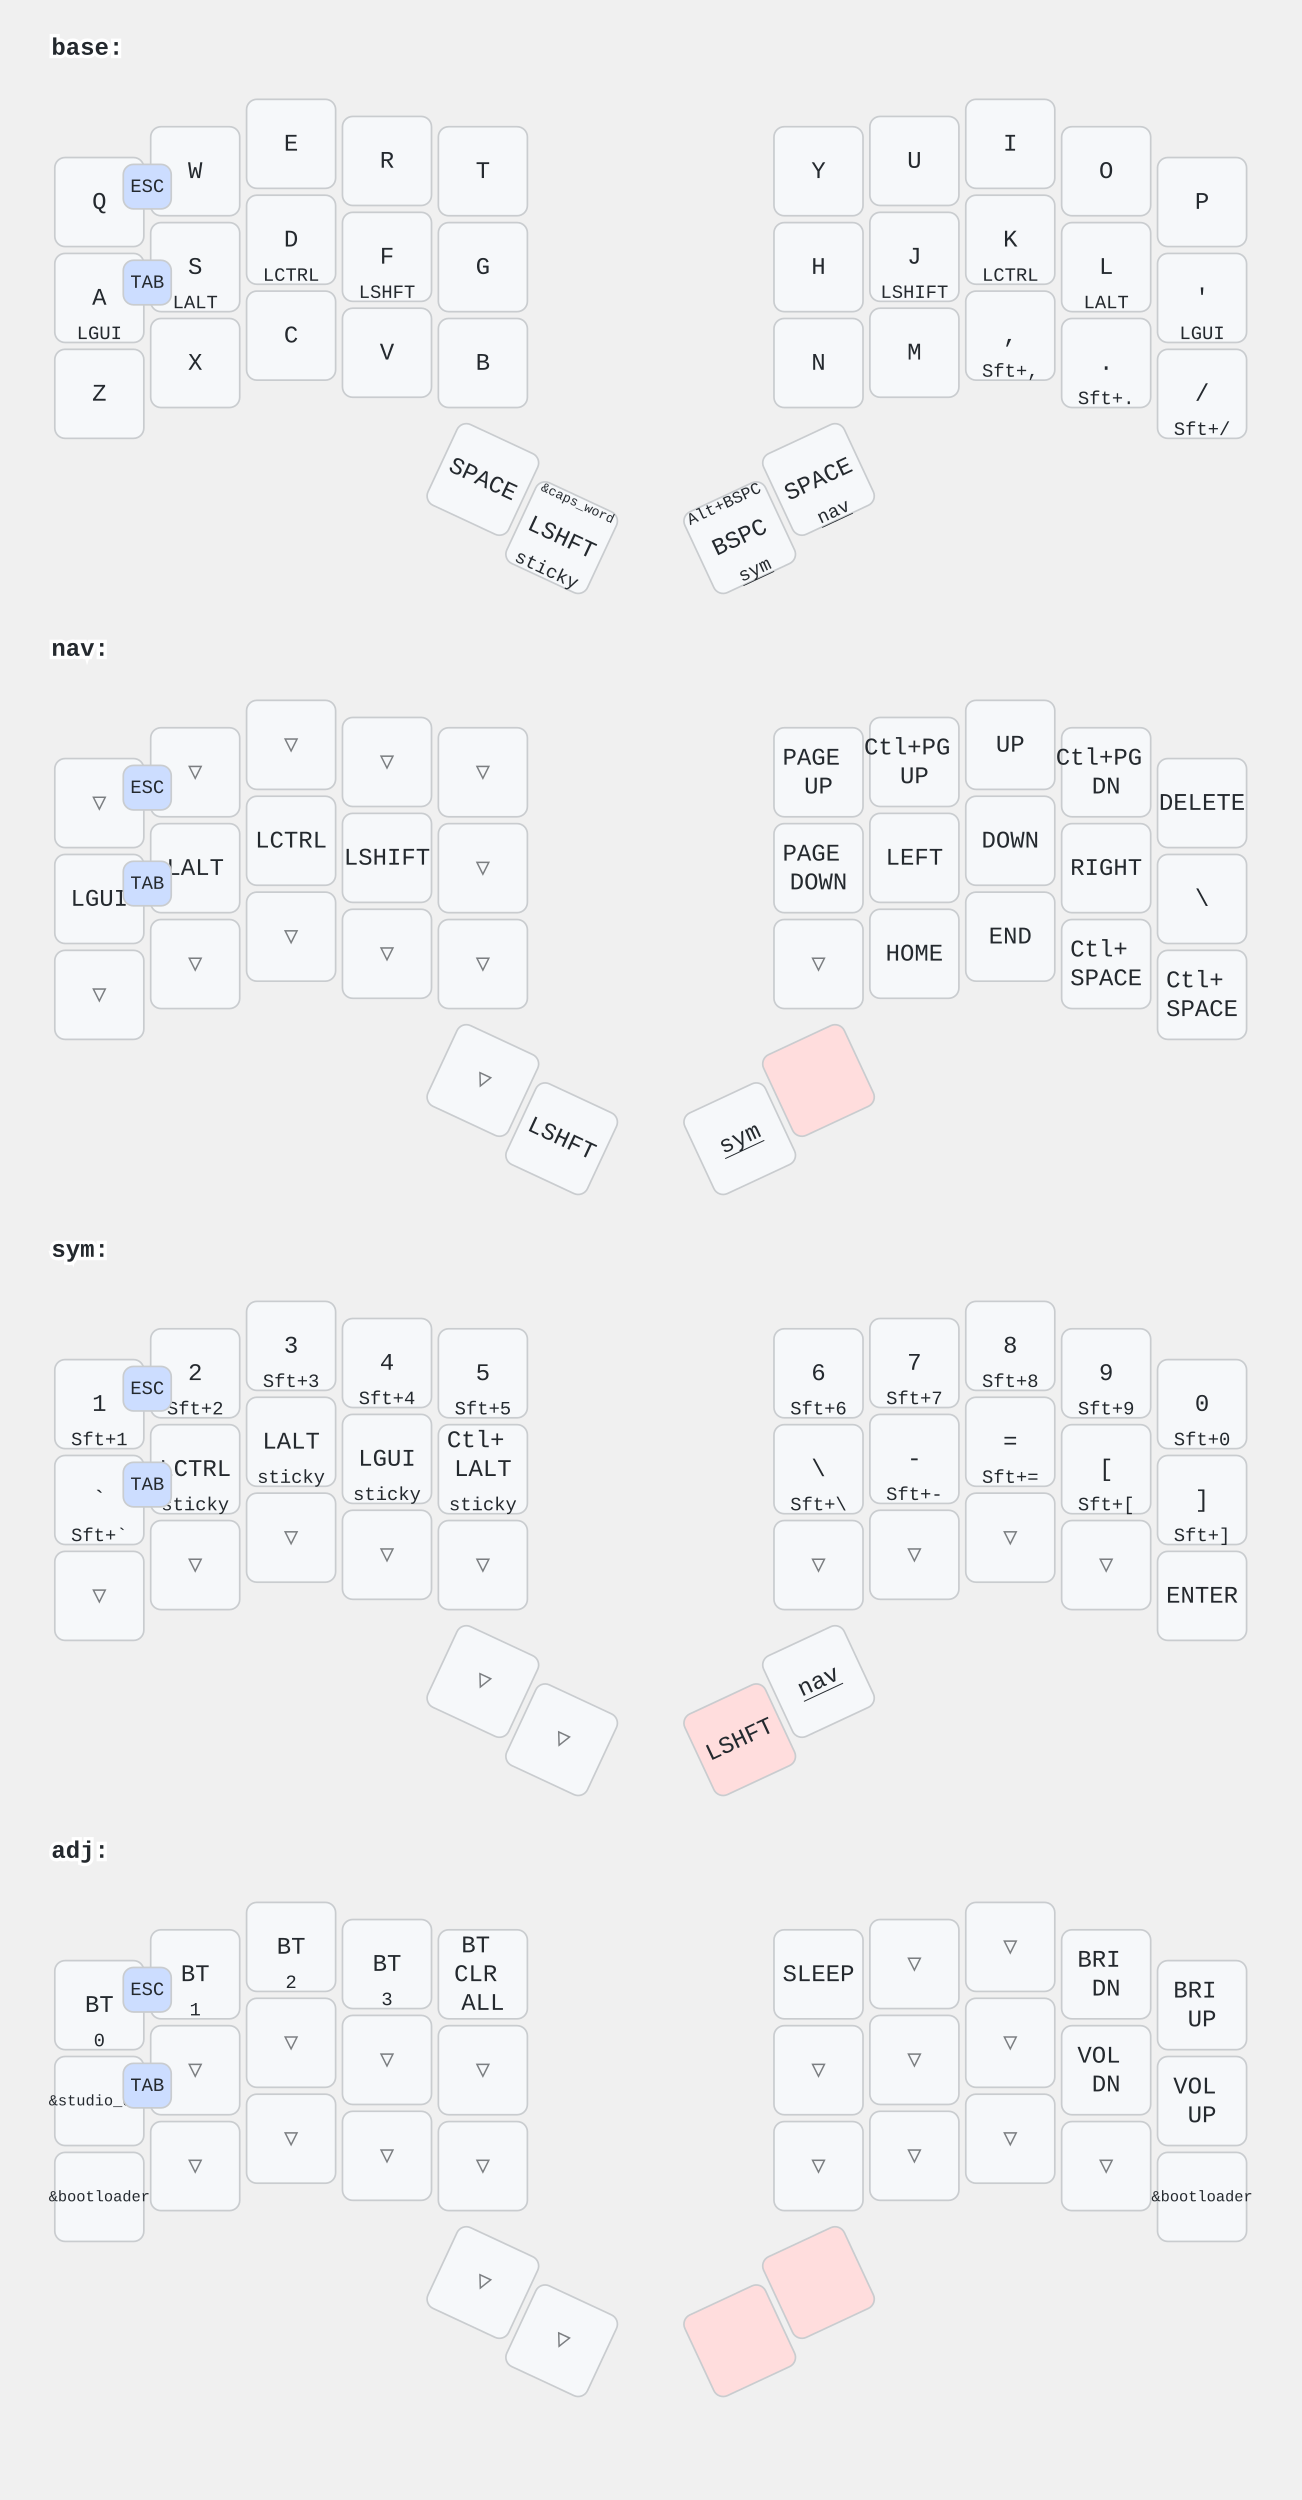
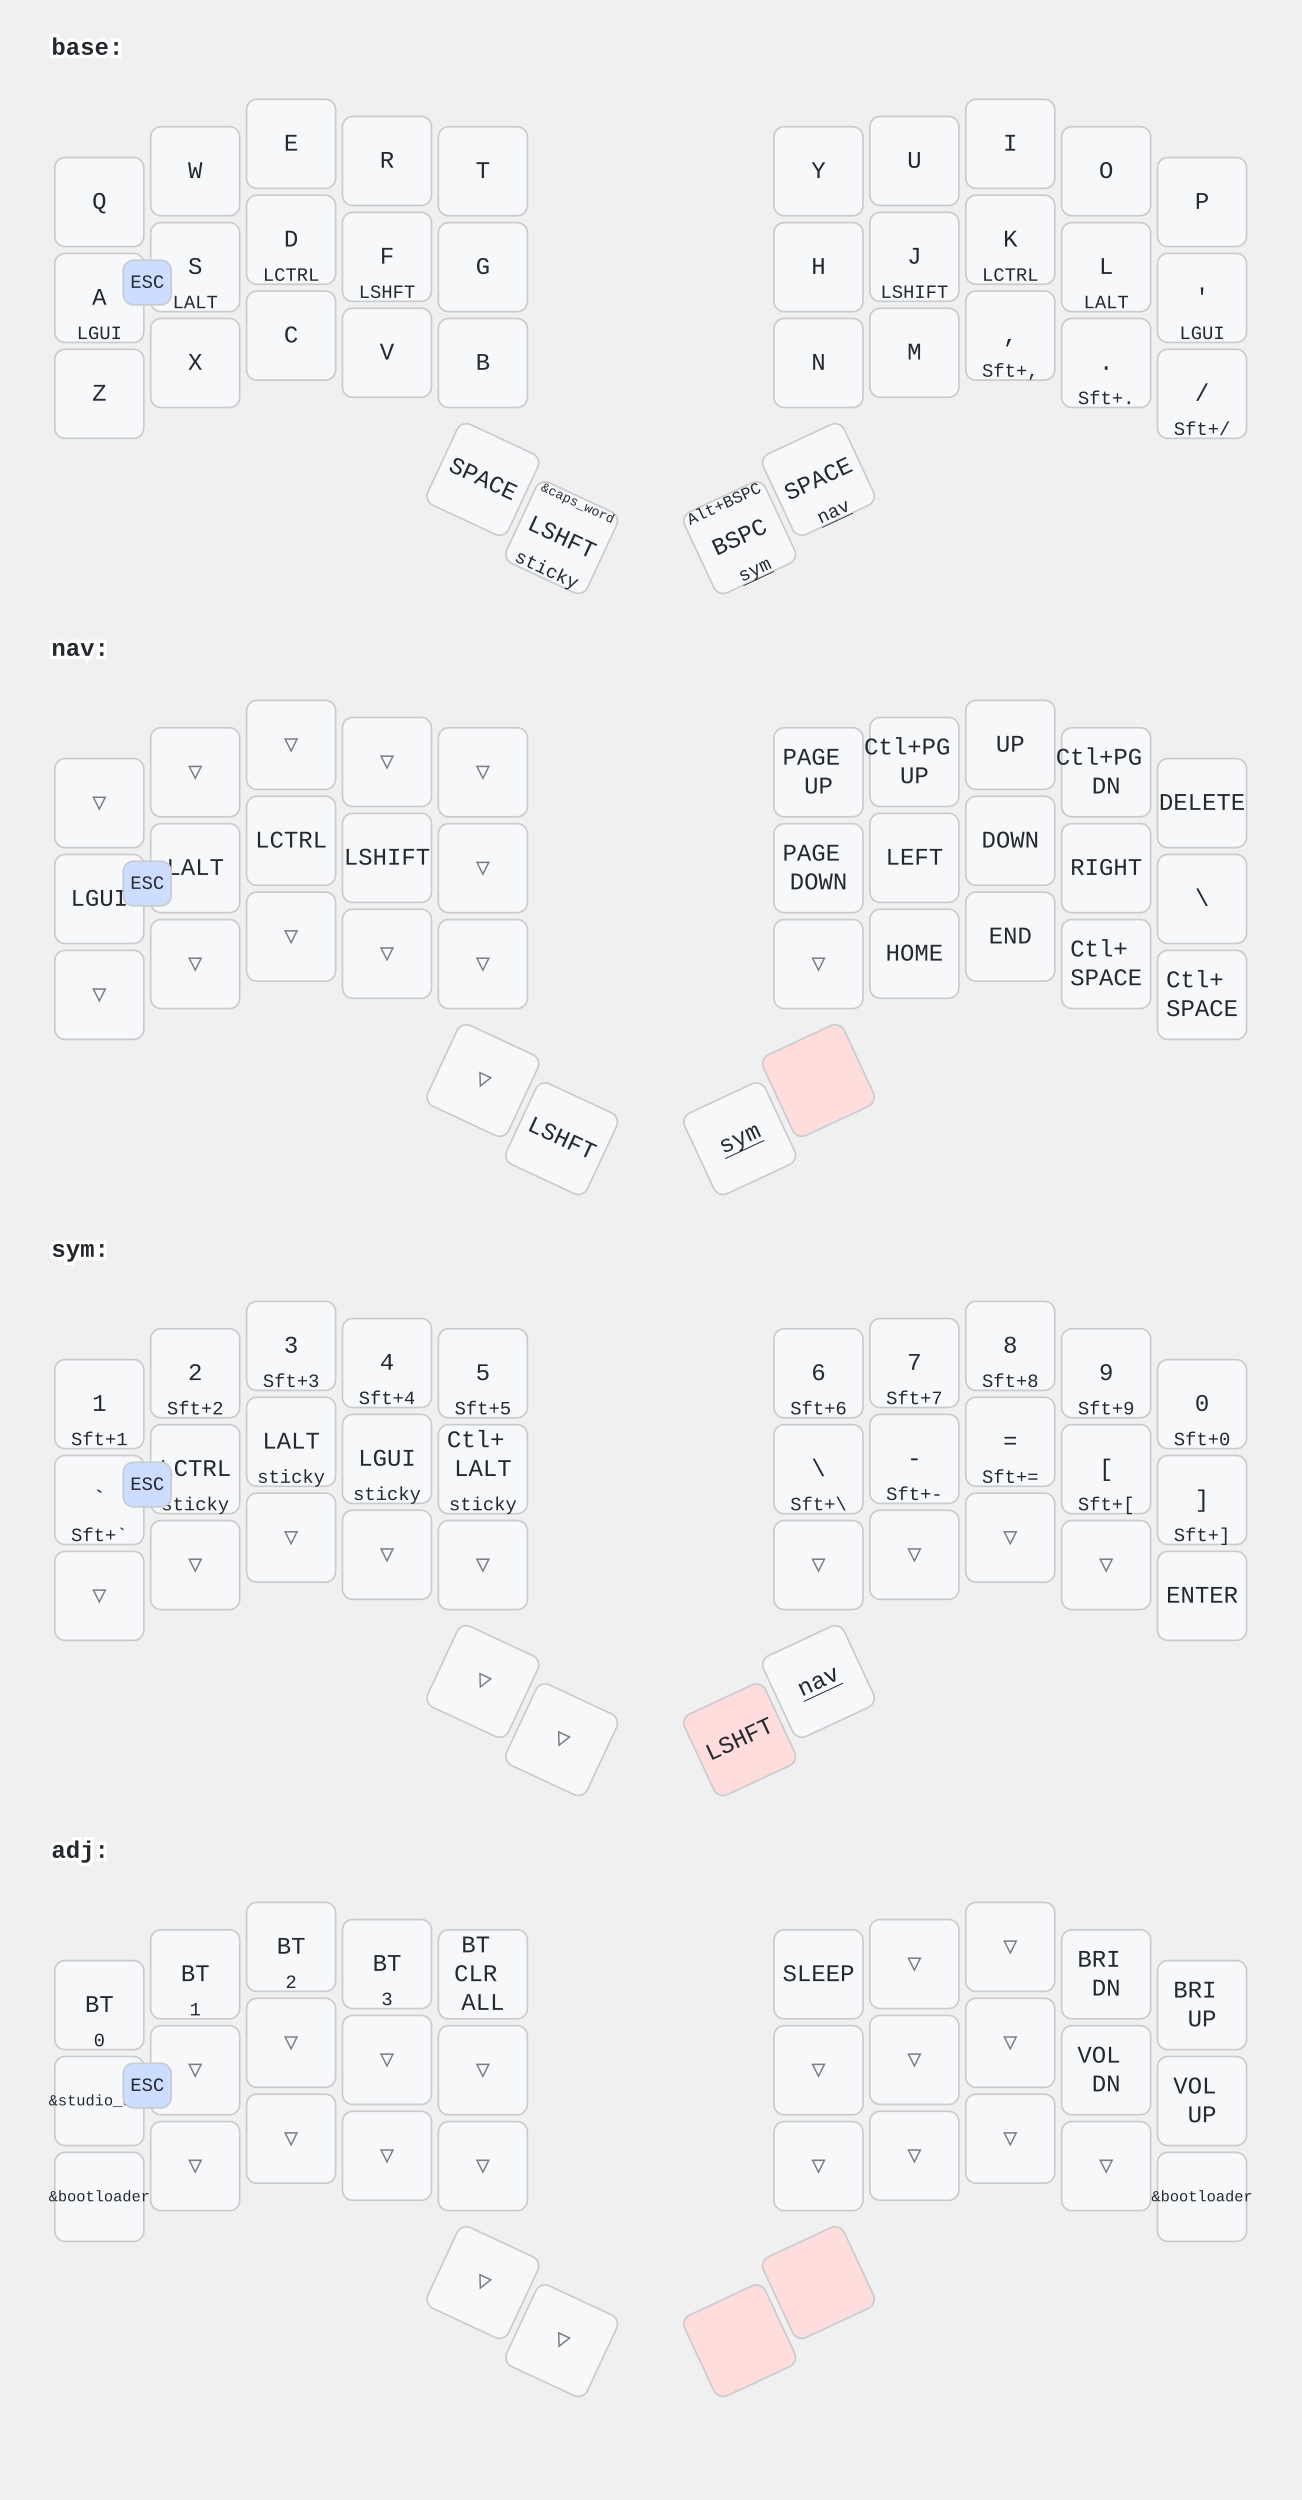
<svg xmlns="http://www.w3.org/2000/svg" width="760" height="1460" viewBox="0 0 760 1460" class="keymap">
  <style>/* inherit to force styles through use tags */
svg path {
    fill: inherit;
}

/* font and background color specifications */
svg.keymap {
    font-family: SFMono-Regular,Consolas,Liberation Mono,Menlo,monospace;
    font-size: 14px;
    font-kerning: normal;
    text-rendering: optimizeLegibility;
    fill: #24292e;
}

/* default key styling */
rect.key {
    fill: #f6f8fa;
}

rect.key, rect.combo {
    stroke: #c9cccf;
    stroke-width: 1;
}

/* default key side styling, only used is draw_key_sides is set */
rect.side {
    filter: brightness(90%);
}

/* color accent for combo boxes */
rect.combo, rect.combo-separate {
    fill: #cdf;
}

/* color accent for held keys */
rect.held, rect.combo.held {
    fill: #fdd;
}

/* color accent for ghost (optional) keys */
rect.ghost, rect.combo.ghost {
    stroke-dasharray: 4, 4;
    stroke-width: 2;
}

text {
    text-anchor: middle;
    dominant-baseline: middle;
}

/* styling for layer labels */
text.label {
    font-weight: bold;
    text-anchor: start;
    stroke: white;
    stroke-width: 4;
    paint-order: stroke;
}

/* styling for optional footer */
text.footer {
    text-anchor: end;
    dominant-baseline: auto;
    stroke: white;
    stroke-width: 4;
    paint-order: stroke;
}

/* styling for combo tap, and key non-tap label text */
text.combo, text.hold, text.shifted, text.left, text.right {
    font-size: 11px;
}

text.hold {
    text-anchor: middle;
    dominant-baseline: auto;
}

text.shifted {
    text-anchor: middle;
    dominant-baseline: hanging;
}

text.left {
    text-anchor: start;
}

text.right {
    text-anchor: end;
}

text.layer-activator {
    text-decoration: underline;
}

/* styling for hold/shifted label text in combo box */
text.combo.hold, text.combo.shifted, text.combo.left, text.combo.right {
    font-size: 8px;
}

/* lighter symbol for transparent keys */
text.trans {
    fill: #7b7e81;
}

/* styling for combo dendrons */
path.combo {
    stroke-width: 1;
    stroke: gray;
    fill: none;
}

/* Start Tabler Icons Cleanup */
/* cannot use height/width with glyphs */
.icon-tabler &gt; path {
    fill: inherit;
    stroke: inherit;
    stroke-width: 2;
}
/* hide tabler's default box */
.icon-tabler &gt; path[stroke="none"][fill="none"] {
    visibility: hidden;
}
/* End Tabler Icons Cleanup */
</style>
  <g transform="translate(30, 0)" class="layer-base">
    <text x="0" y="28" class="label" id="base">base:</text>
    <g transform="translate(0, 56)">
      <g transform="translate(28, 62)" class="key keypos-0">
        <rect rx="6" ry="6" x="-26" y="-26" width="52" height="52" class="key" />
        <text x="0" y="0" class="key tap">Q</text>
      </g>
      <g transform="translate(84, 44)" class="key keypos-1">
        <rect rx="6" ry="6" x="-26" y="-26" width="52" height="52" class="key" />
        <text x="0" y="0" class="key tap">W</text>
      </g>
      <g transform="translate(140, 28)" class="key keypos-2">
        <rect rx="6" ry="6" x="-26" y="-26" width="52" height="52" class="key" />
        <text x="0" y="0" class="key tap">E</text>
      </g>
      <g transform="translate(196, 38)" class="key keypos-3">
        <rect rx="6" ry="6" x="-26" y="-26" width="52" height="52" class="key" />
        <text x="0" y="0" class="key tap">R</text>
      </g>
      <g transform="translate(252, 44)" class="key keypos-4">
        <rect rx="6" ry="6" x="-26" y="-26" width="52" height="52" class="key" />
        <text x="0" y="0" class="key tap">T</text>
      </g>
      <g transform="translate(448, 44)" class="key keypos-5">
        <rect rx="6" ry="6" x="-26" y="-26" width="52" height="52" class="key" />
        <text x="0" y="0" class="key tap">Y</text>
      </g>
      <g transform="translate(504, 38)" class="key keypos-6">
        <rect rx="6" ry="6" x="-26" y="-26" width="52" height="52" class="key" />
        <text x="0" y="0" class="key tap">U</text>
      </g>
      <g transform="translate(560, 28)" class="key keypos-7">
        <rect rx="6" ry="6" x="-26" y="-26" width="52" height="52" class="key" />
        <text x="0" y="0" class="key tap">I</text>
      </g>
      <g transform="translate(616, 44)" class="key keypos-8">
        <rect rx="6" ry="6" x="-26" y="-26" width="52" height="52" class="key" />
        <text x="0" y="0" class="key tap">O</text>
      </g>
      <g transform="translate(672, 62)" class="key keypos-9">
        <rect rx="6" ry="6" x="-26" y="-26" width="52" height="52" class="key" />
        <text x="0" y="0" class="key tap">P</text>
      </g>
      <g transform="translate(28, 118)" class="key keypos-10">
        <rect rx="6" ry="6" x="-26" y="-26" width="52" height="52" class="key" />
        <text x="0" y="0" class="key tap">A</text>
        <text x="0" y="24" class="key hold">LGUI</text>
      </g>
      <g transform="translate(84, 100)" class="key keypos-11">
        <rect rx="6" ry="6" x="-26" y="-26" width="52" height="52" class="key" />
        <text x="0" y="0" class="key tap">S</text>
        <text x="0" y="24" class="key hold">LALT</text>
      </g>
      <g transform="translate(140, 84)" class="key keypos-12">
        <rect rx="6" ry="6" x="-26" y="-26" width="52" height="52" class="key" />
        <text x="0" y="0" class="key tap">D</text>
        <text x="0" y="24" class="key hold">LCTRL</text>
      </g>
      <g transform="translate(196, 94)" class="key keypos-13">
        <rect rx="6" ry="6" x="-26" y="-26" width="52" height="52" class="key" />
        <text x="0" y="0" class="key tap">F</text>
        <text x="0" y="24" class="key hold">LSHFT</text>
      </g>
      <g transform="translate(252, 100)" class="key keypos-14">
        <rect rx="6" ry="6" x="-26" y="-26" width="52" height="52" class="key" />
        <text x="0" y="0" class="key tap">G</text>
      </g>
      <g transform="translate(448, 100)" class="key keypos-15">
        <rect rx="6" ry="6" x="-26" y="-26" width="52" height="52" class="key" />
        <text x="0" y="0" class="key tap">H</text>
      </g>
      <g transform="translate(504, 94)" class="key keypos-16">
        <rect rx="6" ry="6" x="-26" y="-26" width="52" height="52" class="key" />
        <text x="0" y="0" class="key tap">J</text>
        <text x="0" y="24" class="key hold">LSHIFT</text>
      </g>
      <g transform="translate(560, 84)" class="key keypos-17">
        <rect rx="6" ry="6" x="-26" y="-26" width="52" height="52" class="key" />
        <text x="0" y="0" class="key tap">K</text>
        <text x="0" y="24" class="key hold">LCTRL</text>
      </g>
      <g transform="translate(616, 100)" class="key keypos-18">
        <rect rx="6" ry="6" x="-26" y="-26" width="52" height="52" class="key" />
        <text x="0" y="0" class="key tap">L</text>
        <text x="0" y="24" class="key hold">LALT</text>
      </g>
      <g transform="translate(672, 118)" class="key keypos-19">
        <rect rx="6" ry="6" x="-26" y="-26" width="52" height="52" class="key" />
        <text x="0" y="0" class="key tap">'</text>
        <text x="0" y="24" class="key hold">LGUI</text>
      </g>
      <g transform="translate(28, 174)" class="key keypos-20">
        <rect rx="6" ry="6" x="-26" y="-26" width="52" height="52" class="key" />
        <text x="0" y="0" class="key tap">Z</text>
      </g>
      <g transform="translate(84, 156)" class="key keypos-21">
        <rect rx="6" ry="6" x="-26" y="-26" width="52" height="52" class="key" />
        <text x="0" y="0" class="key tap">X</text>
      </g>
      <g transform="translate(140, 140)" class="key keypos-22">
        <rect rx="6" ry="6" x="-26" y="-26" width="52" height="52" class="key" />
        <text x="0" y="0" class="key tap">C</text>
      </g>
      <g transform="translate(196, 150)" class="key keypos-23">
        <rect rx="6" ry="6" x="-26" y="-26" width="52" height="52" class="key" />
        <text x="0" y="0" class="key tap">V</text>
      </g>
      <g transform="translate(252, 156)" class="key keypos-24">
        <rect rx="6" ry="6" x="-26" y="-26" width="52" height="52" class="key" />
        <text x="0" y="0" class="key tap">B</text>
      </g>
      <g transform="translate(448, 156)" class="key keypos-25">
        <rect rx="6" ry="6" x="-26" y="-26" width="52" height="52" class="key" />
        <text x="0" y="0" class="key tap">N</text>
      </g>
      <g transform="translate(504, 150)" class="key keypos-26">
        <rect rx="6" ry="6" x="-26" y="-26" width="52" height="52" class="key" />
        <text x="0" y="0" class="key tap">M</text>
      </g>
      <g transform="translate(560, 140)" class="key keypos-27">
        <rect rx="6" ry="6" x="-26" y="-26" width="52" height="52" class="key" />
        <text x="0" y="0" class="key tap">,</text>
        <text x="0" y="24" class="key hold">Sft+,</text>
      </g>
      <g transform="translate(616, 156)" class="key keypos-28">
        <rect rx="6" ry="6" x="-26" y="-26" width="52" height="52" class="key" />
        <text x="0" y="0" class="key tap">.</text>
        <text x="0" y="24" class="key hold">Sft+.</text>
      </g>
      <g transform="translate(672, 174)" class="key keypos-29">
        <rect rx="6" ry="6" x="-26" y="-26" width="52" height="52" class="key" />
        <text x="0" y="0" class="key tap">/</text>
        <text x="0" y="24" class="key hold">Sft+/</text>
      </g>
      <g transform="translate(252, 224) rotate(25.0)" class="key keypos-30">
        <rect rx="6" ry="6" x="-26" y="-26" width="52" height="52" class="key" />
        <text x="0" y="0" class="key tap">SPACE</text>
      </g>
      <g transform="translate(298, 258) rotate(25.0)" class="key keypos-31">
        <rect rx="6" ry="6" x="-26" y="-26" width="52" height="52" class="key" />
        <text x="0" y="0" class="key tap">LSHFT</text>
        <text x="0" y="24" class="key hold">sticky</text>
        <text x="0" y="-24" class="key shifted">
          <tspan style="font-size: 70%">&amp;caps_word</tspan>
        </text>
      </g>
      <g transform="translate(402, 258) rotate(-25.0)" class="key keypos-32">
        <rect rx="6" ry="6" x="-26" y="-26" width="52" height="52" class="key" />
        <text x="0" y="0" class="key tap">BSPC</text>
        <a href="#sym">
          <text x="0" y="24" class="key hold layer-activator">sym</text>
        </a>
        <text x="0" y="-24" class="key shifted">
          <tspan style="font-size: 88%">Alt+BSPC</tspan>
        </text>
      </g>
      <g transform="translate(448, 224) rotate(-25.0)" class="key keypos-33">
        <rect rx="6" ry="6" x="-26" y="-26" width="52" height="52" class="key" />
        <text x="0" y="0" class="key tap">SPACE</text>
        <a href="#nav">
          <text x="0" y="24" class="key hold layer-activator">nav</text>
        </a>
      </g>
      <g class="combo combopos-0">
-         <rect rx="6" ry="6" x="42" y="40" width="28" height="26" class="combo" />
-         <text x="56" y="53" class="combo tap">ESC</text>
-       </g>
-       <g class="combo combopos-1">
        <rect rx="6" ry="6" x="42" y="96" width="28" height="26" class="combo" />
-         <text x="56" y="109" class="combo tap">TAB</text>
+         <text x="56" y="109" class="combo tap">ESC</text>
      </g>
    </g>
  </g>
  <g transform="translate(30, 351)" class="layer-nav">
    <text x="0" y="28" class="label" id="nav">nav:</text>
    <g transform="translate(0, 56)">
      <g transform="translate(28, 62)" class="key trans keypos-0">
        <rect rx="6" ry="6" x="-26" y="-26" width="52" height="52" class="key trans" />
        <text x="0" y="0" class="key trans tap">▽</text>
      </g>
      <g transform="translate(84, 44)" class="key trans keypos-1">
        <rect rx="6" ry="6" x="-26" y="-26" width="52" height="52" class="key trans" />
        <text x="0" y="0" class="key trans tap">▽</text>
      </g>
      <g transform="translate(140, 28)" class="key trans keypos-2">
        <rect rx="6" ry="6" x="-26" y="-26" width="52" height="52" class="key trans" />
        <text x="0" y="0" class="key trans tap">▽</text>
      </g>
      <g transform="translate(196, 38)" class="key trans keypos-3">
        <rect rx="6" ry="6" x="-26" y="-26" width="52" height="52" class="key trans" />
        <text x="0" y="0" class="key trans tap">▽</text>
      </g>
      <g transform="translate(252, 44)" class="key trans keypos-4">
        <rect rx="6" ry="6" x="-26" y="-26" width="52" height="52" class="key trans" />
        <text x="0" y="0" class="key trans tap">▽</text>
      </g>
      <g transform="translate(448, 44)" class="key keypos-5">
        <rect rx="6" ry="6" x="-26" y="-26" width="52" height="52" class="key" />
        <text x="0" y="0" class="key tap">
          <tspan x="0" dy="-0.6em">PAGE</tspan>
          <tspan x="0" dy="1.2em">UP</tspan>
        </text>
      </g>
      <g transform="translate(504, 38)" class="key keypos-6">
        <rect rx="6" ry="6" x="-26" y="-26" width="52" height="52" class="key" />
        <text x="0" y="0" class="key tap">
          <tspan x="0" dy="-0.6em">Ctl+PG</tspan>
          <tspan x="0" dy="1.2em">UP</tspan>
        </text>
      </g>
      <g transform="translate(560, 28)" class="key keypos-7">
        <rect rx="6" ry="6" x="-26" y="-26" width="52" height="52" class="key" />
        <text x="0" y="0" class="key tap">UP</text>
      </g>
      <g transform="translate(616, 44)" class="key keypos-8">
        <rect rx="6" ry="6" x="-26" y="-26" width="52" height="52" class="key" />
        <text x="0" y="0" class="key tap">
          <tspan x="0" dy="-0.6em">Ctl+PG</tspan>
          <tspan x="0" dy="1.2em">DN</tspan>
        </text>
      </g>
      <g transform="translate(672, 62)" class="key keypos-9">
        <rect rx="6" ry="6" x="-26" y="-26" width="52" height="52" class="key" />
        <text x="0" y="0" class="key tap">DELETE</text>
      </g>
      <g transform="translate(28, 118)" class="key keypos-10">
        <rect rx="6" ry="6" x="-26" y="-26" width="52" height="52" class="key" />
        <text x="0" y="0" class="key tap">LGUI</text>
      </g>
      <g transform="translate(84, 100)" class="key keypos-11">
        <rect rx="6" ry="6" x="-26" y="-26" width="52" height="52" class="key" />
        <text x="0" y="0" class="key tap">LALT</text>
      </g>
      <g transform="translate(140, 84)" class="key keypos-12">
        <rect rx="6" ry="6" x="-26" y="-26" width="52" height="52" class="key" />
        <text x="0" y="0" class="key tap">LCTRL</text>
      </g>
      <g transform="translate(196, 94)" class="key keypos-13">
        <rect rx="6" ry="6" x="-26" y="-26" width="52" height="52" class="key" />
        <text x="0" y="0" class="key tap">LSHIFT</text>
      </g>
      <g transform="translate(252, 100)" class="key trans keypos-14">
        <rect rx="6" ry="6" x="-26" y="-26" width="52" height="52" class="key trans" />
        <text x="0" y="0" class="key trans tap">▽</text>
      </g>
      <g transform="translate(448, 100)" class="key keypos-15">
        <rect rx="6" ry="6" x="-26" y="-26" width="52" height="52" class="key" />
        <text x="0" y="0" class="key tap">
          <tspan x="0" dy="-0.6em">PAGE</tspan>
          <tspan x="0" dy="1.2em">DOWN</tspan>
        </text>
      </g>
      <g transform="translate(504, 94)" class="key keypos-16">
        <rect rx="6" ry="6" x="-26" y="-26" width="52" height="52" class="key" />
        <text x="0" y="0" class="key tap">LEFT</text>
      </g>
      <g transform="translate(560, 84)" class="key keypos-17">
        <rect rx="6" ry="6" x="-26" y="-26" width="52" height="52" class="key" />
        <text x="0" y="0" class="key tap">DOWN</text>
      </g>
      <g transform="translate(616, 100)" class="key keypos-18">
        <rect rx="6" ry="6" x="-26" y="-26" width="52" height="52" class="key" />
        <text x="0" y="0" class="key tap">RIGHT</text>
      </g>
      <g transform="translate(672, 118)" class="key keypos-19">
        <rect rx="6" ry="6" x="-26" y="-26" width="52" height="52" class="key" />
        <text x="0" y="0" class="key tap">\</text>
      </g>
      <g transform="translate(28, 174)" class="key trans keypos-20">
        <rect rx="6" ry="6" x="-26" y="-26" width="52" height="52" class="key trans" />
        <text x="0" y="0" class="key trans tap">▽</text>
      </g>
      <g transform="translate(84, 156)" class="key trans keypos-21">
        <rect rx="6" ry="6" x="-26" y="-26" width="52" height="52" class="key trans" />
        <text x="0" y="0" class="key trans tap">▽</text>
      </g>
      <g transform="translate(140, 140)" class="key trans keypos-22">
        <rect rx="6" ry="6" x="-26" y="-26" width="52" height="52" class="key trans" />
        <text x="0" y="0" class="key trans tap">▽</text>
      </g>
      <g transform="translate(196, 150)" class="key trans keypos-23">
        <rect rx="6" ry="6" x="-26" y="-26" width="52" height="52" class="key trans" />
        <text x="0" y="0" class="key trans tap">▽</text>
      </g>
      <g transform="translate(252, 156)" class="key trans keypos-24">
        <rect rx="6" ry="6" x="-26" y="-26" width="52" height="52" class="key trans" />
        <text x="0" y="0" class="key trans tap">▽</text>
      </g>
      <g transform="translate(448, 156)" class="key trans keypos-25">
        <rect rx="6" ry="6" x="-26" y="-26" width="52" height="52" class="key trans" />
        <text x="0" y="0" class="key trans tap">▽</text>
      </g>
      <g transform="translate(504, 150)" class="key keypos-26">
        <rect rx="6" ry="6" x="-26" y="-26" width="52" height="52" class="key" />
        <text x="0" y="0" class="key tap">HOME</text>
      </g>
      <g transform="translate(560, 140)" class="key keypos-27">
        <rect rx="6" ry="6" x="-26" y="-26" width="52" height="52" class="key" />
        <text x="0" y="0" class="key tap">END</text>
      </g>
      <g transform="translate(616, 156)" class="key keypos-28">
        <rect rx="6" ry="6" x="-26" y="-26" width="52" height="52" class="key" />
        <text x="0" y="0" class="key tap">
          <tspan x="0" dy="-0.6em">Ctl+</tspan>
          <tspan x="0" dy="1.2em">SPACE</tspan>
        </text>
      </g>
      <g transform="translate(672, 174)" class="key keypos-29">
        <rect rx="6" ry="6" x="-26" y="-26" width="52" height="52" class="key" />
        <text x="0" y="0" class="key tap">
          <tspan x="0" dy="-0.6em">Ctl+</tspan>
          <tspan x="0" dy="1.2em">SPACE</tspan>
        </text>
      </g>
      <g transform="translate(252, 224) rotate(25.0)" class="key trans keypos-30">
        <rect rx="6" ry="6" x="-26" y="-26" width="52" height="52" class="key trans" />
        <text x="0" y="0" class="key trans tap">▽</text>
      </g>
      <g transform="translate(298, 258) rotate(25.0)" class="key keypos-31">
        <rect rx="6" ry="6" x="-26" y="-26" width="52" height="52" class="key" />
        <text x="0" y="0" class="key tap">LSHFT</text>
      </g>
      <g transform="translate(402, 258) rotate(-25.0)" class="key keypos-32">
        <rect rx="6" ry="6" x="-26" y="-26" width="52" height="52" class="key" />
        <a href="#sym">
          <text x="0" y="0" class="key tap layer-activator">sym</text>
        </a>
      </g>
      <g transform="translate(448, 224) rotate(-25.0)" class="key held keypos-33">
        <rect rx="6" ry="6" x="-26" y="-26" width="52" height="52" class="key held" />
      </g>
      <g class="combo combopos-0">
-         <rect rx="6" ry="6" x="42" y="40" width="28" height="26" class="combo" />
-         <text x="56" y="53" class="combo tap">ESC</text>
-       </g>
-       <g class="combo combopos-1">
        <rect rx="6" ry="6" x="42" y="96" width="28" height="26" class="combo" />
-         <text x="56" y="109" class="combo tap">TAB</text>
+         <text x="56" y="109" class="combo tap">ESC</text>
      </g>
    </g>
  </g>
  <g transform="translate(30, 702)" class="layer-sym">
    <text x="0" y="28" class="label" id="sym">sym:</text>
    <g transform="translate(0, 56)">
      <g transform="translate(28, 62)" class="key keypos-0">
        <rect rx="6" ry="6" x="-26" y="-26" width="52" height="52" class="key" />
        <text x="0" y="0" class="key tap">1</text>
        <text x="0" y="24" class="key hold">Sft+1</text>
      </g>
      <g transform="translate(84, 44)" class="key keypos-1">
        <rect rx="6" ry="6" x="-26" y="-26" width="52" height="52" class="key" />
        <text x="0" y="0" class="key tap">2</text>
        <text x="0" y="24" class="key hold">Sft+2</text>
      </g>
      <g transform="translate(140, 28)" class="key keypos-2">
        <rect rx="6" ry="6" x="-26" y="-26" width="52" height="52" class="key" />
        <text x="0" y="0" class="key tap">3</text>
        <text x="0" y="24" class="key hold">Sft+3</text>
      </g>
      <g transform="translate(196, 38)" class="key keypos-3">
        <rect rx="6" ry="6" x="-26" y="-26" width="52" height="52" class="key" />
        <text x="0" y="0" class="key tap">4</text>
        <text x="0" y="24" class="key hold">Sft+4</text>
      </g>
      <g transform="translate(252, 44)" class="key keypos-4">
        <rect rx="6" ry="6" x="-26" y="-26" width="52" height="52" class="key" />
        <text x="0" y="0" class="key tap">5</text>
        <text x="0" y="24" class="key hold">Sft+5</text>
      </g>
      <g transform="translate(448, 44)" class="key keypos-5">
        <rect rx="6" ry="6" x="-26" y="-26" width="52" height="52" class="key" />
        <text x="0" y="0" class="key tap">6</text>
        <text x="0" y="24" class="key hold">Sft+6</text>
      </g>
      <g transform="translate(504, 38)" class="key keypos-6">
        <rect rx="6" ry="6" x="-26" y="-26" width="52" height="52" class="key" />
        <text x="0" y="0" class="key tap">7</text>
        <text x="0" y="24" class="key hold">Sft+7</text>
      </g>
      <g transform="translate(560, 28)" class="key keypos-7">
        <rect rx="6" ry="6" x="-26" y="-26" width="52" height="52" class="key" />
        <text x="0" y="0" class="key tap">8</text>
        <text x="0" y="24" class="key hold">Sft+8</text>
      </g>
      <g transform="translate(616, 44)" class="key keypos-8">
        <rect rx="6" ry="6" x="-26" y="-26" width="52" height="52" class="key" />
        <text x="0" y="0" class="key tap">9</text>
        <text x="0" y="24" class="key hold">Sft+9</text>
      </g>
      <g transform="translate(672, 62)" class="key keypos-9">
        <rect rx="6" ry="6" x="-26" y="-26" width="52" height="52" class="key" />
        <text x="0" y="0" class="key tap">0</text>
        <text x="0" y="24" class="key hold">Sft+0</text>
      </g>
      <g transform="translate(28, 118)" class="key keypos-10">
        <rect rx="6" ry="6" x="-26" y="-26" width="52" height="52" class="key" />
        <text x="0" y="0" class="key tap">`</text>
        <text x="0" y="24" class="key hold">Sft+`</text>
      </g>
      <g transform="translate(84, 100)" class="key keypos-11">
        <rect rx="6" ry="6" x="-26" y="-26" width="52" height="52" class="key" />
        <text x="0" y="0" class="key tap">LCTRL</text>
        <text x="0" y="24" class="key hold">sticky</text>
      </g>
      <g transform="translate(140, 84)" class="key keypos-12">
        <rect rx="6" ry="6" x="-26" y="-26" width="52" height="52" class="key" />
        <text x="0" y="0" class="key tap">LALT</text>
        <text x="0" y="24" class="key hold">sticky</text>
      </g>
      <g transform="translate(196, 94)" class="key keypos-13">
        <rect rx="6" ry="6" x="-26" y="-26" width="52" height="52" class="key" />
        <text x="0" y="0" class="key tap">LGUI</text>
        <text x="0" y="24" class="key hold">sticky</text>
      </g>
      <g transform="translate(252, 100)" class="key keypos-14">
        <rect rx="6" ry="6" x="-26" y="-26" width="52" height="52" class="key" />
        <text x="0" y="0" class="key tap">
          <tspan x="0" dy="-1.2em">Ctl+</tspan>
          <tspan x="0" dy="1.2em">LALT</tspan>
        </text>
        <text x="0" y="24" class="key hold">sticky</text>
      </g>
      <g transform="translate(448, 100)" class="key keypos-15">
        <rect rx="6" ry="6" x="-26" y="-26" width="52" height="52" class="key" />
        <text x="0" y="0" class="key tap">\</text>
        <text x="0" y="24" class="key hold">Sft+\</text>
      </g>
      <g transform="translate(504, 94)" class="key keypos-16">
        <rect rx="6" ry="6" x="-26" y="-26" width="52" height="52" class="key" />
        <text x="0" y="0" class="key tap">-</text>
        <text x="0" y="24" class="key hold">Sft+-</text>
      </g>
      <g transform="translate(560, 84)" class="key keypos-17">
        <rect rx="6" ry="6" x="-26" y="-26" width="52" height="52" class="key" />
        <text x="0" y="0" class="key tap">=</text>
        <text x="0" y="24" class="key hold">Sft+=</text>
      </g>
      <g transform="translate(616, 100)" class="key keypos-18">
        <rect rx="6" ry="6" x="-26" y="-26" width="52" height="52" class="key" />
        <text x="0" y="0" class="key tap">[</text>
        <text x="0" y="24" class="key hold">Sft+[</text>
      </g>
      <g transform="translate(672, 118)" class="key keypos-19">
        <rect rx="6" ry="6" x="-26" y="-26" width="52" height="52" class="key" />
        <text x="0" y="0" class="key tap">]</text>
        <text x="0" y="24" class="key hold">Sft+]</text>
      </g>
      <g transform="translate(28, 174)" class="key trans keypos-20">
        <rect rx="6" ry="6" x="-26" y="-26" width="52" height="52" class="key trans" />
        <text x="0" y="0" class="key trans tap">▽</text>
      </g>
      <g transform="translate(84, 156)" class="key trans keypos-21">
        <rect rx="6" ry="6" x="-26" y="-26" width="52" height="52" class="key trans" />
        <text x="0" y="0" class="key trans tap">▽</text>
      </g>
      <g transform="translate(140, 140)" class="key trans keypos-22">
        <rect rx="6" ry="6" x="-26" y="-26" width="52" height="52" class="key trans" />
        <text x="0" y="0" class="key trans tap">▽</text>
      </g>
      <g transform="translate(196, 150)" class="key trans keypos-23">
        <rect rx="6" ry="6" x="-26" y="-26" width="52" height="52" class="key trans" />
        <text x="0" y="0" class="key trans tap">▽</text>
      </g>
      <g transform="translate(252, 156)" class="key trans keypos-24">
        <rect rx="6" ry="6" x="-26" y="-26" width="52" height="52" class="key trans" />
        <text x="0" y="0" class="key trans tap">▽</text>
      </g>
      <g transform="translate(448, 156)" class="key trans keypos-25">
        <rect rx="6" ry="6" x="-26" y="-26" width="52" height="52" class="key trans" />
        <text x="0" y="0" class="key trans tap">▽</text>
      </g>
      <g transform="translate(504, 150)" class="key trans keypos-26">
        <rect rx="6" ry="6" x="-26" y="-26" width="52" height="52" class="key trans" />
        <text x="0" y="0" class="key trans tap">▽</text>
      </g>
      <g transform="translate(560, 140)" class="key trans keypos-27">
        <rect rx="6" ry="6" x="-26" y="-26" width="52" height="52" class="key trans" />
        <text x="0" y="0" class="key trans tap">▽</text>
      </g>
      <g transform="translate(616, 156)" class="key trans keypos-28">
        <rect rx="6" ry="6" x="-26" y="-26" width="52" height="52" class="key trans" />
        <text x="0" y="0" class="key trans tap">▽</text>
      </g>
      <g transform="translate(672, 174)" class="key keypos-29">
        <rect rx="6" ry="6" x="-26" y="-26" width="52" height="52" class="key" />
        <text x="0" y="0" class="key tap">ENTER</text>
      </g>
      <g transform="translate(252, 224) rotate(25.0)" class="key trans keypos-30">
        <rect rx="6" ry="6" x="-26" y="-26" width="52" height="52" class="key trans" />
        <text x="0" y="0" class="key trans tap">▽</text>
      </g>
      <g transform="translate(298, 258) rotate(25.0)" class="key trans keypos-31">
        <rect rx="6" ry="6" x="-26" y="-26" width="52" height="52" class="key trans" />
        <text x="0" y="0" class="key trans tap">▽</text>
      </g>
      <g transform="translate(402, 258) rotate(-25.0)" class="key held keypos-32">
        <rect rx="6" ry="6" x="-26" y="-26" width="52" height="52" class="key held" />
        <text x="0" y="0" class="key held tap">LSHFT</text>
      </g>
      <g transform="translate(448, 224) rotate(-25.0)" class="key keypos-33">
        <rect rx="6" ry="6" x="-26" y="-26" width="52" height="52" class="key" />
        <a href="#nav">
          <text x="0" y="0" class="key tap layer-activator">nav</text>
        </a>
      </g>
      <g class="combo combopos-0">
-         <rect rx="6" ry="6" x="42" y="40" width="28" height="26" class="combo" />
-         <text x="56" y="53" class="combo tap">ESC</text>
-       </g>
-       <g class="combo combopos-1">
        <rect rx="6" ry="6" x="42" y="96" width="28" height="26" class="combo" />
-         <text x="56" y="109" class="combo tap">TAB</text>
+         <text x="56" y="109" class="combo tap">ESC</text>
      </g>
    </g>
  </g>
  <g transform="translate(30, 1053)" class="layer-adj">
    <text x="0" y="28" class="label" id="adj">adj:</text>
    <g transform="translate(0, 56)">
      <g transform="translate(28, 62)" class="key keypos-0">
        <rect rx="6" ry="6" x="-26" y="-26" width="52" height="52" class="key" />
        <text x="0" y="0" class="key tap">BT</text>
        <text x="0" y="24" class="key hold">0</text>
      </g>
      <g transform="translate(84, 44)" class="key keypos-1">
        <rect rx="6" ry="6" x="-26" y="-26" width="52" height="52" class="key" />
        <text x="0" y="0" class="key tap">BT</text>
        <text x="0" y="24" class="key hold">1</text>
      </g>
      <g transform="translate(140, 28)" class="key keypos-2">
        <rect rx="6" ry="6" x="-26" y="-26" width="52" height="52" class="key" />
        <text x="0" y="0" class="key tap">BT</text>
        <text x="0" y="24" class="key hold">2</text>
      </g>
      <g transform="translate(196, 38)" class="key keypos-3">
        <rect rx="6" ry="6" x="-26" y="-26" width="52" height="52" class="key" />
        <text x="0" y="0" class="key tap">BT</text>
        <text x="0" y="24" class="key hold">3</text>
      </g>
      <g transform="translate(252, 44)" class="key keypos-4">
        <rect rx="6" ry="6" x="-26" y="-26" width="52" height="52" class="key" />
        <text x="0" y="0" class="key tap">
          <tspan x="0" dy="-1.2em">BT</tspan>
          <tspan x="0" dy="1.2em">CLR</tspan>
          <tspan x="0" dy="1.2em">ALL</tspan>
        </text>
      </g>
      <g transform="translate(448, 44)" class="key keypos-5">
        <rect rx="6" ry="6" x="-26" y="-26" width="52" height="52" class="key" />
        <text x="0" y="0" class="key tap">SLEEP</text>
      </g>
      <g transform="translate(504, 38)" class="key trans keypos-6">
        <rect rx="6" ry="6" x="-26" y="-26" width="52" height="52" class="key trans" />
        <text x="0" y="0" class="key trans tap">▽</text>
      </g>
      <g transform="translate(560, 28)" class="key trans keypos-7">
        <rect rx="6" ry="6" x="-26" y="-26" width="52" height="52" class="key trans" />
        <text x="0" y="0" class="key trans tap">▽</text>
      </g>
      <g transform="translate(616, 44)" class="key keypos-8">
        <rect rx="6" ry="6" x="-26" y="-26" width="52" height="52" class="key" />
        <text x="0" y="0" class="key tap">
          <tspan x="0" dy="-0.6em">BRI</tspan>
          <tspan x="0" dy="1.2em">DN</tspan>
        </text>
      </g>
      <g transform="translate(672, 62)" class="key keypos-9">
        <rect rx="6" ry="6" x="-26" y="-26" width="52" height="52" class="key" />
        <text x="0" y="0" class="key tap">
          <tspan x="0" dy="-0.6em">BRI</tspan>
          <tspan x="0" dy="1.2em">UP</tspan>
        </text>
      </g>
      <g transform="translate(28, 118)" class="key keypos-10">
        <rect rx="6" ry="6" x="-26" y="-26" width="52" height="52" class="key" />
        <text x="0" y="0" class="key tap">
          <tspan style="font-size: 64%">&amp;studio_un…</tspan>
        </text>
      </g>
      <g transform="translate(84, 100)" class="key trans keypos-11">
        <rect rx="6" ry="6" x="-26" y="-26" width="52" height="52" class="key trans" />
        <text x="0" y="0" class="key trans tap">▽</text>
      </g>
      <g transform="translate(140, 84)" class="key trans keypos-12">
        <rect rx="6" ry="6" x="-26" y="-26" width="52" height="52" class="key trans" />
        <text x="0" y="0" class="key trans tap">▽</text>
      </g>
      <g transform="translate(196, 94)" class="key trans keypos-13">
        <rect rx="6" ry="6" x="-26" y="-26" width="52" height="52" class="key trans" />
        <text x="0" y="0" class="key trans tap">▽</text>
      </g>
      <g transform="translate(252, 100)" class="key trans keypos-14">
        <rect rx="6" ry="6" x="-26" y="-26" width="52" height="52" class="key trans" />
        <text x="0" y="0" class="key trans tap">▽</text>
      </g>
      <g transform="translate(448, 100)" class="key trans keypos-15">
        <rect rx="6" ry="6" x="-26" y="-26" width="52" height="52" class="key trans" />
        <text x="0" y="0" class="key trans tap">▽</text>
      </g>
      <g transform="translate(504, 94)" class="key trans keypos-16">
        <rect rx="6" ry="6" x="-26" y="-26" width="52" height="52" class="key trans" />
        <text x="0" y="0" class="key trans tap">▽</text>
      </g>
      <g transform="translate(560, 84)" class="key trans keypos-17">
        <rect rx="6" ry="6" x="-26" y="-26" width="52" height="52" class="key trans" />
        <text x="0" y="0" class="key trans tap">▽</text>
      </g>
      <g transform="translate(616, 100)" class="key keypos-18">
        <rect rx="6" ry="6" x="-26" y="-26" width="52" height="52" class="key" />
        <text x="0" y="0" class="key tap">
          <tspan x="0" dy="-0.6em">VOL</tspan>
          <tspan x="0" dy="1.2em">DN</tspan>
        </text>
      </g>
      <g transform="translate(672, 118)" class="key keypos-19">
        <rect rx="6" ry="6" x="-26" y="-26" width="52" height="52" class="key" />
        <text x="0" y="0" class="key tap">
          <tspan x="0" dy="-0.6em">VOL</tspan>
          <tspan x="0" dy="1.2em">UP</tspan>
        </text>
      </g>
      <g transform="translate(28, 174)" class="key keypos-20">
        <rect rx="6" ry="6" x="-26" y="-26" width="52" height="52" class="key" />
        <text x="0" y="0" class="key tap">
          <tspan style="font-size: 64%">&amp;bootloader</tspan>
        </text>
      </g>
      <g transform="translate(84, 156)" class="key trans keypos-21">
        <rect rx="6" ry="6" x="-26" y="-26" width="52" height="52" class="key trans" />
        <text x="0" y="0" class="key trans tap">▽</text>
      </g>
      <g transform="translate(140, 140)" class="key trans keypos-22">
        <rect rx="6" ry="6" x="-26" y="-26" width="52" height="52" class="key trans" />
        <text x="0" y="0" class="key trans tap">▽</text>
      </g>
      <g transform="translate(196, 150)" class="key trans keypos-23">
        <rect rx="6" ry="6" x="-26" y="-26" width="52" height="52" class="key trans" />
        <text x="0" y="0" class="key trans tap">▽</text>
      </g>
      <g transform="translate(252, 156)" class="key trans keypos-24">
        <rect rx="6" ry="6" x="-26" y="-26" width="52" height="52" class="key trans" />
        <text x="0" y="0" class="key trans tap">▽</text>
      </g>
      <g transform="translate(448, 156)" class="key trans keypos-25">
        <rect rx="6" ry="6" x="-26" y="-26" width="52" height="52" class="key trans" />
        <text x="0" y="0" class="key trans tap">▽</text>
      </g>
      <g transform="translate(504, 150)" class="key trans keypos-26">
        <rect rx="6" ry="6" x="-26" y="-26" width="52" height="52" class="key trans" />
        <text x="0" y="0" class="key trans tap">▽</text>
      </g>
      <g transform="translate(560, 140)" class="key trans keypos-27">
        <rect rx="6" ry="6" x="-26" y="-26" width="52" height="52" class="key trans" />
        <text x="0" y="0" class="key trans tap">▽</text>
      </g>
      <g transform="translate(616, 156)" class="key trans keypos-28">
        <rect rx="6" ry="6" x="-26" y="-26" width="52" height="52" class="key trans" />
        <text x="0" y="0" class="key trans tap">▽</text>
      </g>
      <g transform="translate(672, 174)" class="key keypos-29">
        <rect rx="6" ry="6" x="-26" y="-26" width="52" height="52" class="key" />
        <text x="0" y="0" class="key tap">
          <tspan style="font-size: 64%">&amp;bootloader</tspan>
        </text>
      </g>
      <g transform="translate(252, 224) rotate(25.0)" class="key trans keypos-30">
        <rect rx="6" ry="6" x="-26" y="-26" width="52" height="52" class="key trans" />
        <text x="0" y="0" class="key trans tap">▽</text>
      </g>
      <g transform="translate(298, 258) rotate(25.0)" class="key trans keypos-31">
        <rect rx="6" ry="6" x="-26" y="-26" width="52" height="52" class="key trans" />
        <text x="0" y="0" class="key trans tap">▽</text>
      </g>
      <g transform="translate(402, 258) rotate(-25.0)" class="key held keypos-32">
        <rect rx="6" ry="6" x="-26" y="-26" width="52" height="52" class="key held" />
      </g>
      <g transform="translate(448, 224) rotate(-25.0)" class="key held keypos-33">
        <rect rx="6" ry="6" x="-26" y="-26" width="52" height="52" class="key held" />
      </g>
      <g class="combo combopos-0">
-         <rect rx="6" ry="6" x="42" y="40" width="28" height="26" class="combo" />
-         <text x="56" y="53" class="combo tap">ESC</text>
-       </g>
-       <g class="combo combopos-1">
        <rect rx="6" ry="6" x="42" y="96" width="28" height="26" class="combo" />
-         <text x="56" y="109" class="combo tap">TAB</text>
+         <text x="56" y="109" class="combo tap">ESC</text>
      </g>
    </g>
  </g>
</svg>
